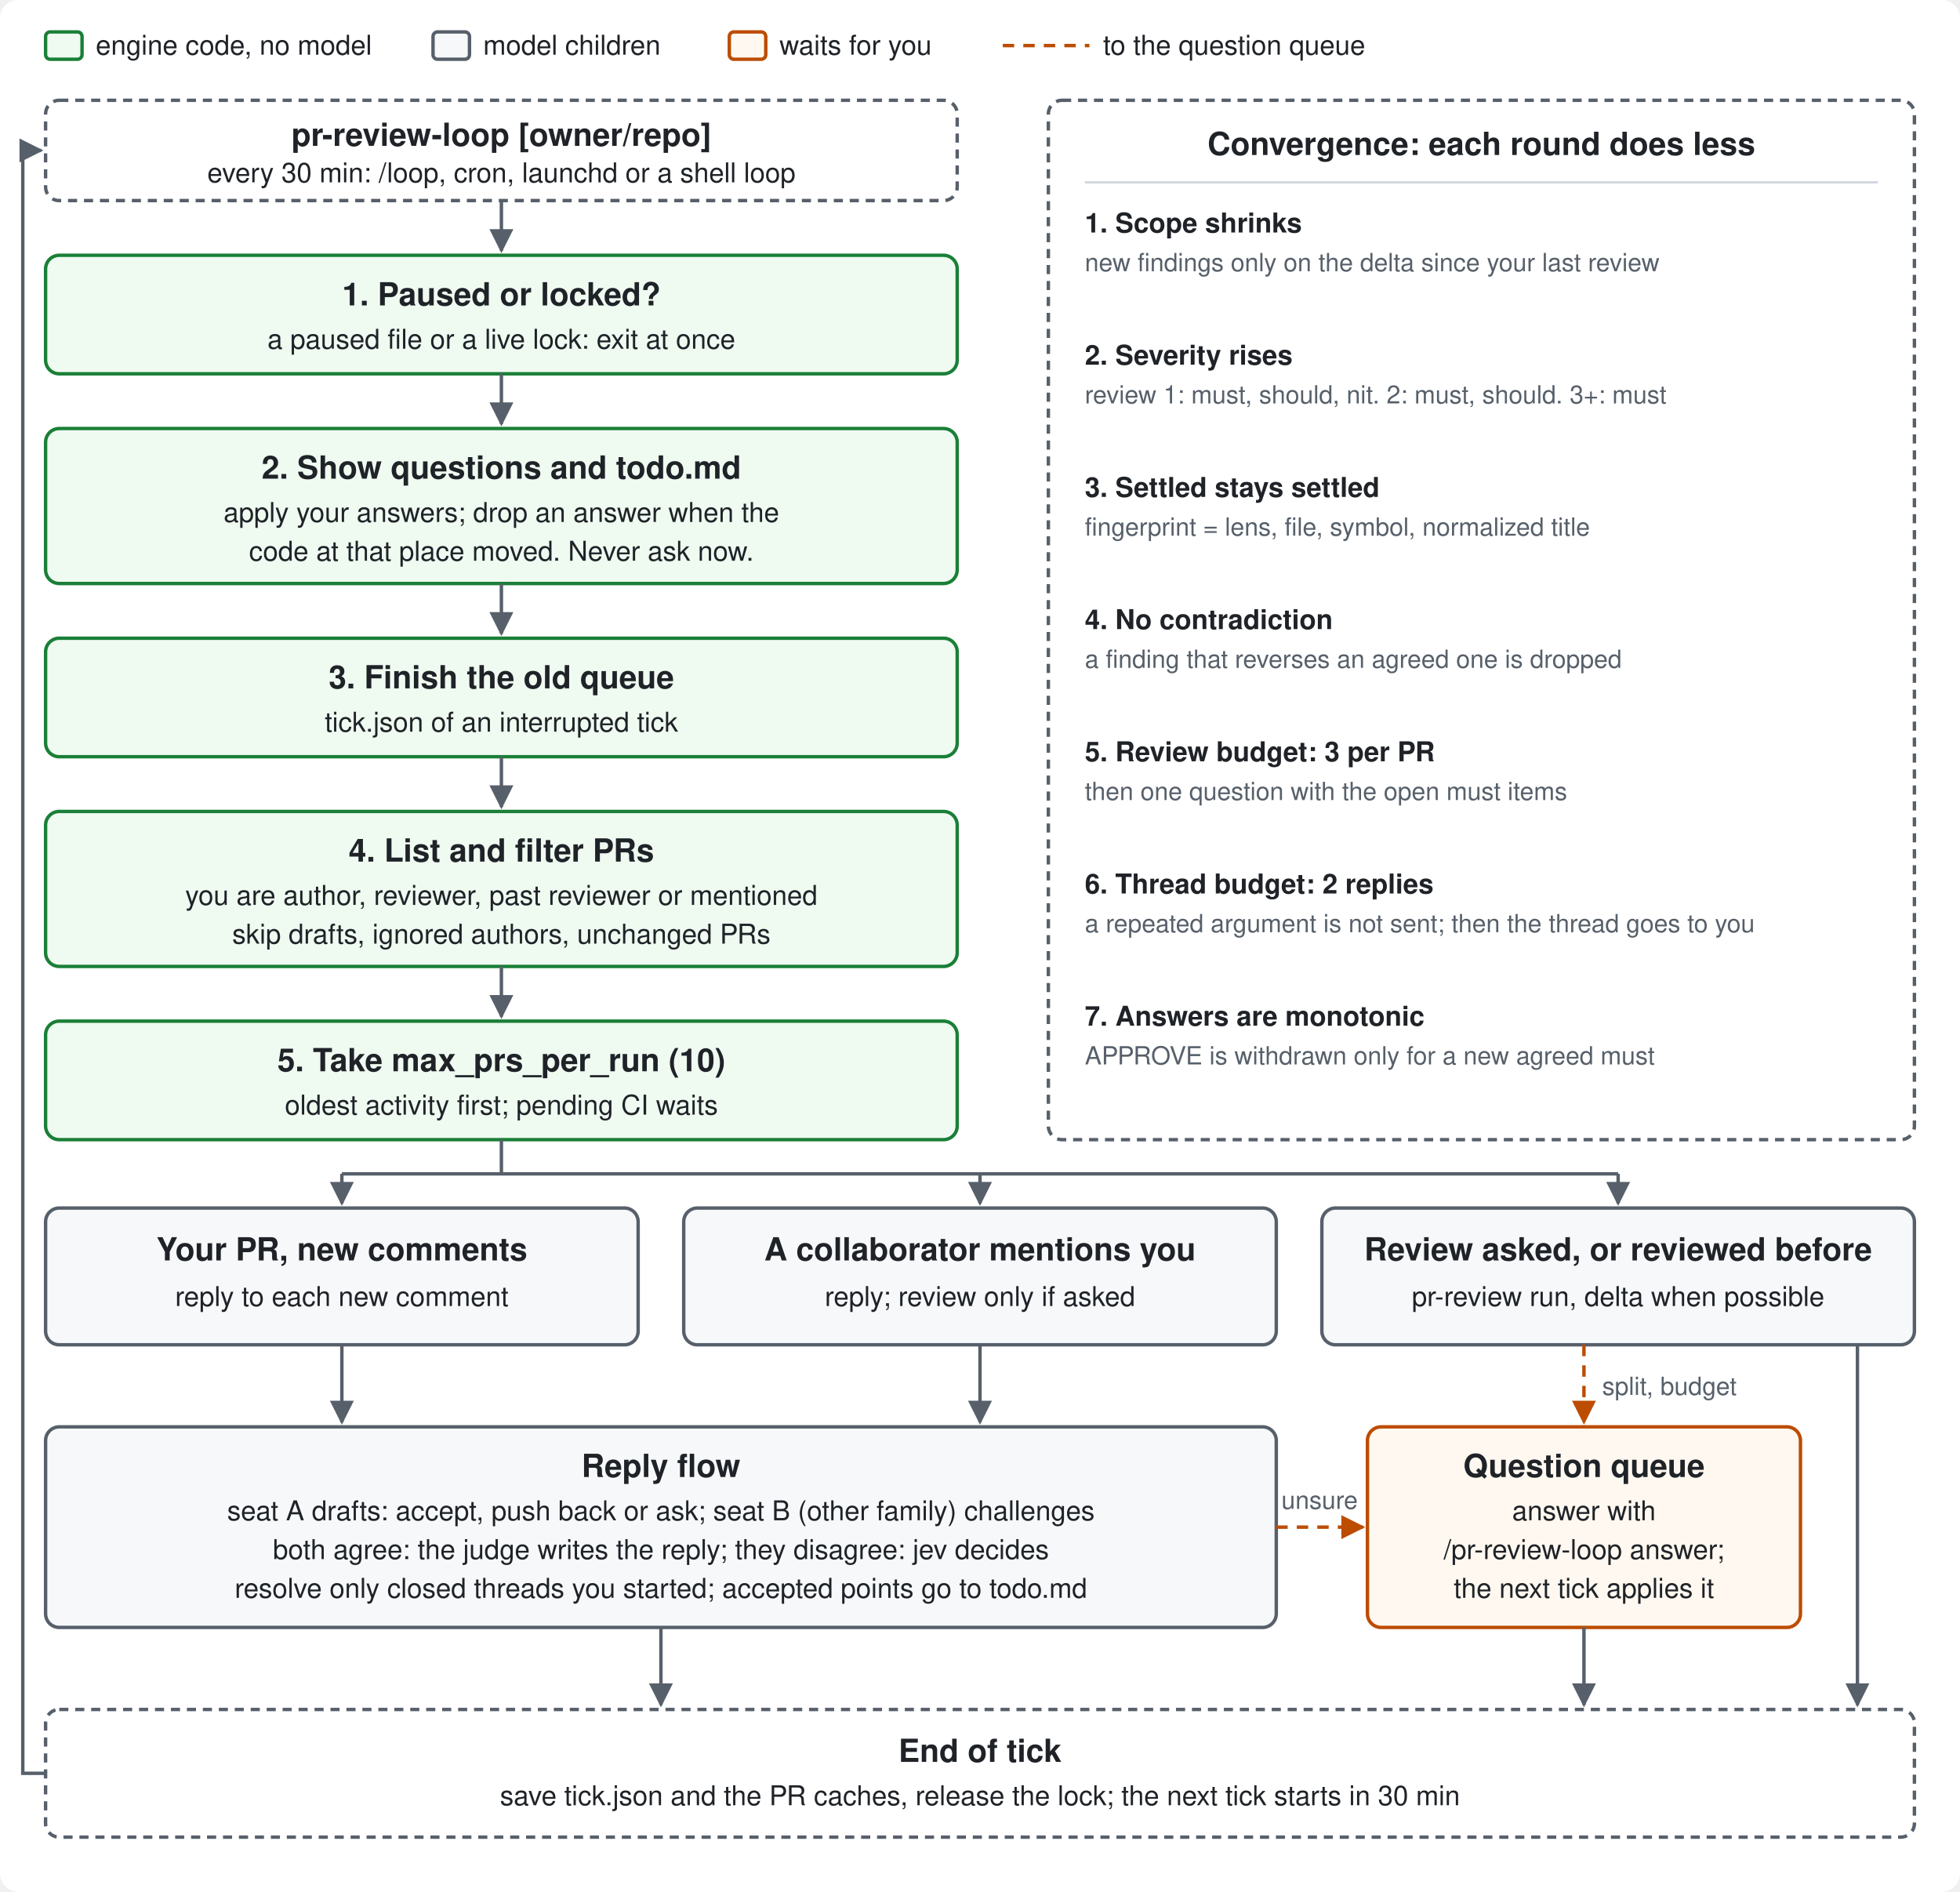
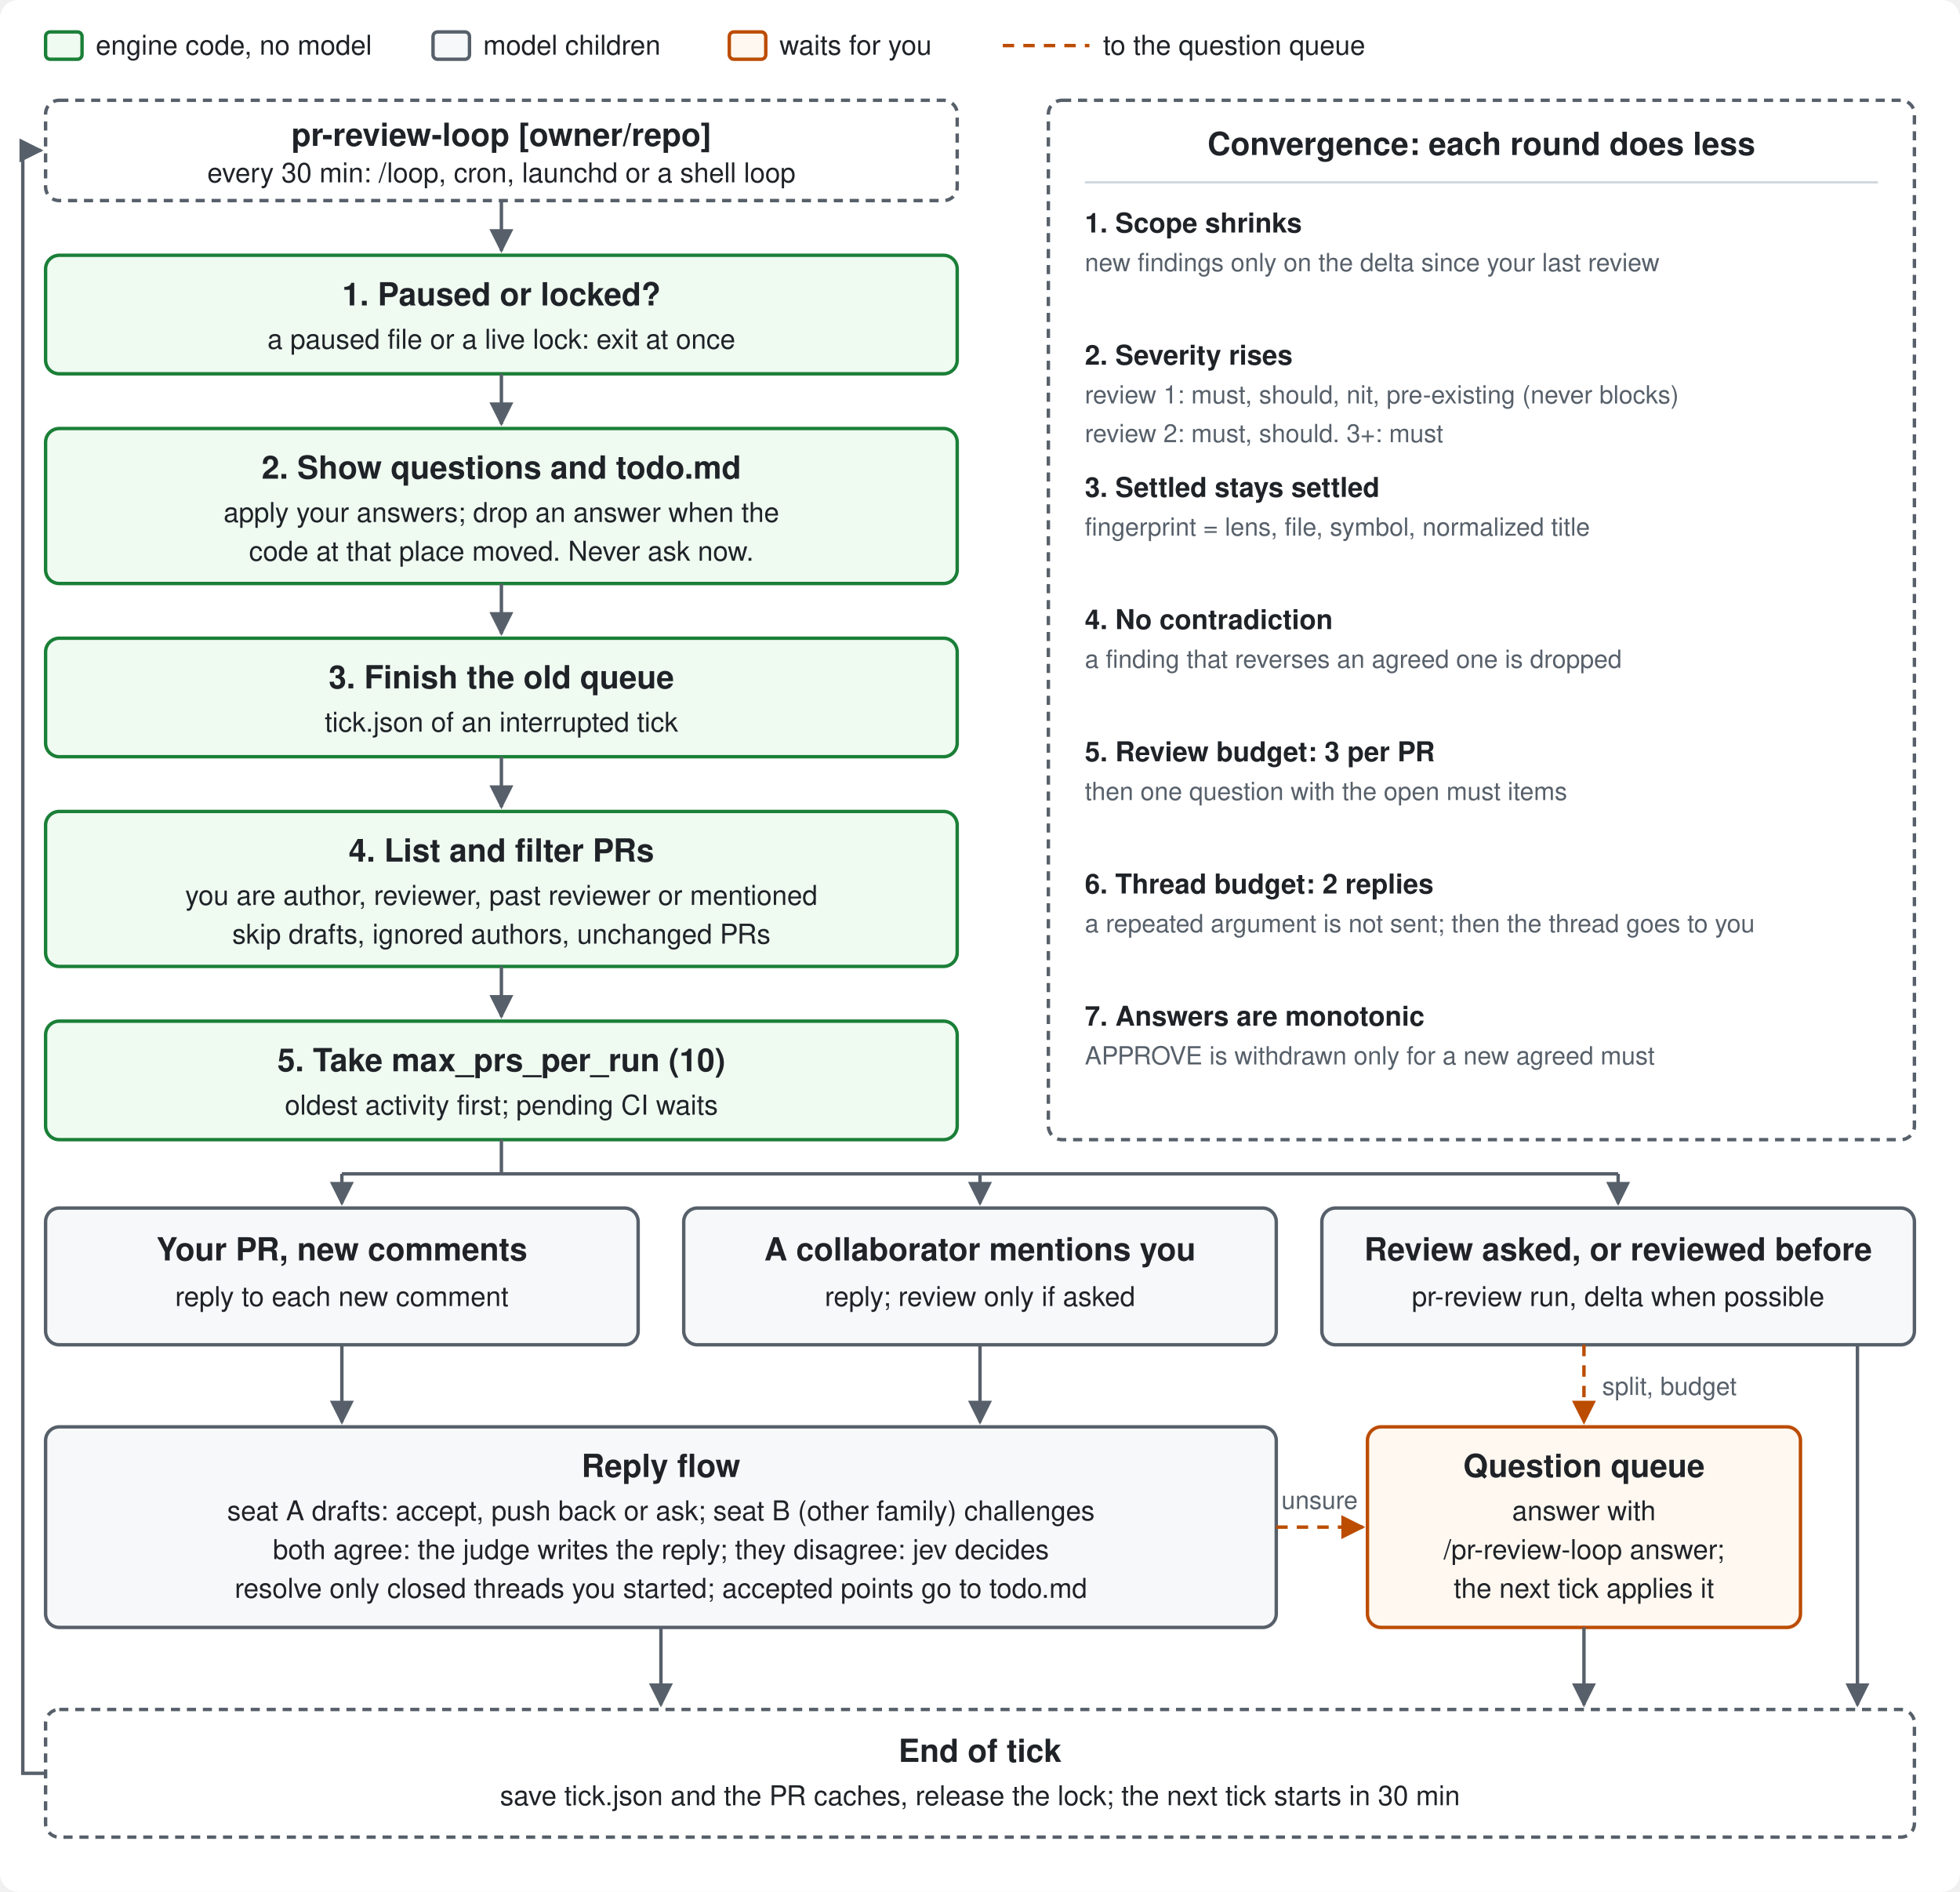
<svg xmlns="http://www.w3.org/2000/svg" viewBox="0 0 860 830" width="860" height="830" role="img" aria-labelledby="t">
  <defs>
    <marker id="arr" viewBox="0 0 10 10" refX="9" refY="5" markerWidth="7" markerHeight="7" orient="auto-start-reverse">
      <path d="M0,0 L10,5 L0,10 z" fill="#57606a" />
    </marker>
    <marker id="arr-loop" viewBox="0 0 10 10" refX="9" refY="5" markerWidth="7" markerHeight="7" orient="auto-start-reverse">
      <path d="M0,0 L10,5 L0,10 z" fill="#bc4c00" />
    </marker>
    <style>
      text { font-family: -apple-system, BlinkMacSystemFont, "Segoe UI", Helvetica, Arial, sans-serif; font-size: 12px; fill: #1f2328; }
      .h { font-size: 14px; font-weight: 600; }
      .b { font-weight: 600; }
      .c { text-anchor: middle; }
      .s { font-size: 11px; fill: #57606a; }
      .box { fill: #f6f8fa; stroke: #57606a; stroke-width: 1.5; }
      .code { fill: #effaf1; stroke: #1a7f37; stroke-width: 1.5; }
      .doc { fill: #ffffff; stroke: #57606a; stroke-width: 1.5; stroke-dasharray: 4 3; }
      .jev { fill: #f3eefe; stroke: #8250df; stroke-width: 2; }
      .loop { fill: #fff8f0; stroke: #bc4c00; stroke-width: 1.5; }
      .edge { stroke: #57606a; stroke-width: 1.5; fill: none; }
      .ledge { stroke: #bc4c00; stroke-width: 1.5; fill: none; stroke-dasharray: 5 4; }
      .rule { stroke: #d0d7de; stroke-width: 1; }
    </style>
  </defs>
  <rect width="860" height="830" rx="8" fill="#ffffff" />
  <rect x="20" y="14" width="16" height="12" rx="2" class="code" />
  <text x="42" y="24">engine code, no model</text>
  <rect x="190" y="14" width="16" height="12" rx="2" class="box" />
  <text x="212" y="24">model children</text>
  <rect x="320" y="14" width="16" height="12" rx="2" class="loop" />
  <text x="342" y="24">waits for you</text>
  <line x1="440" y1="20" x2="478" y2="20" class="ledge" />
  <text x="484" y="24">to the question queue</text>
  <rect x="20" y="44" width="400" height="44" rx="6" class="doc" />
  <text x="220" y="64" class="h c">pr-review-loop [owner/repo]</text>
  <text x="220" y="80" class="c">every 30 min: /loop, cron, launchd or a shell loop</text>
  <rect x="20" y="112" width="400" height="52" rx="6" class="code" />
  <text x="220" y="134" class="h c">1. Paused or locked?</text>
  <text x="220" y="153" class="c">a paused file or a live lock: exit at once</text>
  <rect x="20" y="188" width="400" height="68" rx="6" class="code" />
  <text x="220" y="210" class="h c">2. Show questions and todo.md</text>
  <text x="220" y="229" class="c">apply your answers; drop an answer when the</text>
  <text x="220" y="246" class="c">code at that place moved. Never ask now.</text>
  <rect x="20" y="280" width="400" height="52" rx="6" class="code" />
  <text x="220" y="302" class="h c">3. Finish the old queue</text>
  <text x="220" y="321" class="c">tick.json of an interrupted tick</text>
  <rect x="20" y="356" width="400" height="68" rx="6" class="code" />
  <text x="220" y="378" class="h c">4. List and filter PRs</text>
  <text x="220" y="397" class="c">you are author, reviewer, past reviewer or mentioned</text>
  <text x="220" y="414" class="c">skip drafts, ignored authors, unchanged PRs</text>
  <rect x="20" y="448" width="400" height="52" rx="6" class="code" />
  <text x="220" y="470" class="h c">5. Take max_prs_per_run (10)</text>
  <text x="220" y="489" class="c">oldest activity first; pending CI waits</text>
  <line x1="220" y1="88" x2="220" y2="110" class="edge" marker-end="url(#arr)" />
  <line x1="220" y1="164" x2="220" y2="186" class="edge" marker-end="url(#arr)" />
  <line x1="220" y1="256" x2="220" y2="278" class="edge" marker-end="url(#arr)" />
  <line x1="220" y1="332" x2="220" y2="354" class="edge" marker-end="url(#arr)" />
  <line x1="220" y1="424" x2="220" y2="446" class="edge" marker-end="url(#arr)" />
  <rect x="460" y="44" width="380" height="456" rx="6" class="doc" />
  <text x="650" y="68" class="h c">Convergence: each round does less</text>
  <line x1="476" y1="80" x2="824" y2="80" class="rule" />
  <text x="476" y="102" class="b">1. Scope shrinks</text>
  <text x="476" y="119" class="s">new findings only on the delta since your last review</text>
  <text x="476" y="160" class="b">2. Severity rises</text>
-   <text x="476" y="177" class="s">review 1: must, should, nit. 2: must, should. 3+: must</text>
+   <text x="476" y="177" class="s">review 1: must, should, nit, pre-existing (never blocks)</text>
+   <text x="476" y="194" class="s">review 2: must, should. 3+: must</text>
  <text x="476" y="218" class="b">3. Settled stays settled</text>
  <text x="476" y="235" class="s">fingerprint = lens, file, symbol, normalized title</text>
  <text x="476" y="276" class="b">4. No contradiction</text>
  <text x="476" y="293" class="s">a finding that reverses an agreed one is dropped</text>
  <text x="476" y="334" class="b">5. Review budget: 3 per PR</text>
  <text x="476" y="351" class="s">then one question with the open must items</text>
  <text x="476" y="392" class="b">6. Thread budget: 2 replies</text>
  <text x="476" y="409" class="s">a repeated argument is not sent; then the thread goes to you</text>
  <text x="476" y="450" class="b">7. Answers are monotonic</text>
  <text x="476" y="467" class="s">APPROVE is withdrawn only for a new agreed must</text>
  <line x1="220" y1="500" x2="220" y2="515" class="edge" />
  <line x1="150" y1="515" x2="710" y2="515" class="edge" />
  <line x1="150" y1="515" x2="150" y2="528" class="edge" marker-end="url(#arr)" />
  <line x1="430" y1="515" x2="430" y2="528" class="edge" marker-end="url(#arr)" />
  <line x1="710" y1="515" x2="710" y2="528" class="edge" marker-end="url(#arr)" />
  <rect x="20" y="530" width="260" height="60" rx="6" class="box" />
  <text x="150" y="553" class="h c">Your PR, new comments</text>
  <text x="150" y="573" class="c">reply to each new comment</text>
  <rect x="300" y="530" width="260" height="60" rx="6" class="box" />
  <text x="430" y="553" class="h c">A collaborator mentions you</text>
  <text x="430" y="573" class="c">reply; review only if asked</text>
  <rect x="580" y="530" width="260" height="60" rx="6" class="box" />
  <text x="710" y="553" class="h c">Review asked, or reviewed before</text>
  <text x="710" y="573" class="c">pr-review run, delta when possible</text>
  <rect x="20" y="626" width="540" height="88" rx="6" class="box" />
  <text x="290" y="648" class="h c">Reply flow</text>
  <text x="290" y="667" class="c">seat A drafts: accept, push back or ask; seat B (other family) challenges</text>
  <text x="290" y="684" class="c">both agree: the judge writes the reply; they disagree: jev decides</text>
  <text x="290" y="701" class="c">resolve only closed threads you started; accepted points go to todo.md</text>
  <line x1="150" y1="590" x2="150" y2="624" class="edge" marker-end="url(#arr)" />
  <line x1="430" y1="590" x2="430" y2="624" class="edge" marker-end="url(#arr)" />
  <rect x="600" y="626" width="190" height="88" rx="6" class="loop" />
  <text x="695" y="648" class="h c">Question queue</text>
  <text x="695" y="667" class="c">answer with</text>
  <text x="695" y="684" class="c">/pr-review-loop answer;</text>
  <text x="695" y="701" class="c">the next tick applies it</text>
  <line x1="695" y1="590" x2="695" y2="624" class="ledge" marker-end="url(#arr-loop)" />
  <text x="703" y="612" class="s">split, budget</text>
  <line x1="560" y1="670" x2="598" y2="670" class="ledge" marker-end="url(#arr-loop)" />
  <text x="579" y="662" class="s c">unsure</text>
  <rect x="20" y="750" width="820" height="56" rx="6" class="doc" />
  <text x="430" y="773" class="h c">End of tick</text>
  <text x="430" y="792" class="c">save tick.json and the PR caches, release the lock; the next tick starts in 30 min</text>
  <line x1="290" y1="714" x2="290" y2="748" class="edge" marker-end="url(#arr)" />
  <line x1="695" y1="714" x2="695" y2="748" class="edge" marker-end="url(#arr)" />
  <line x1="815" y1="590" x2="815" y2="748" class="edge" marker-end="url(#arr)" />
  <path d="M20 778 H10 V66 H18" class="edge" marker-end="url(#arr)" />
</svg>
